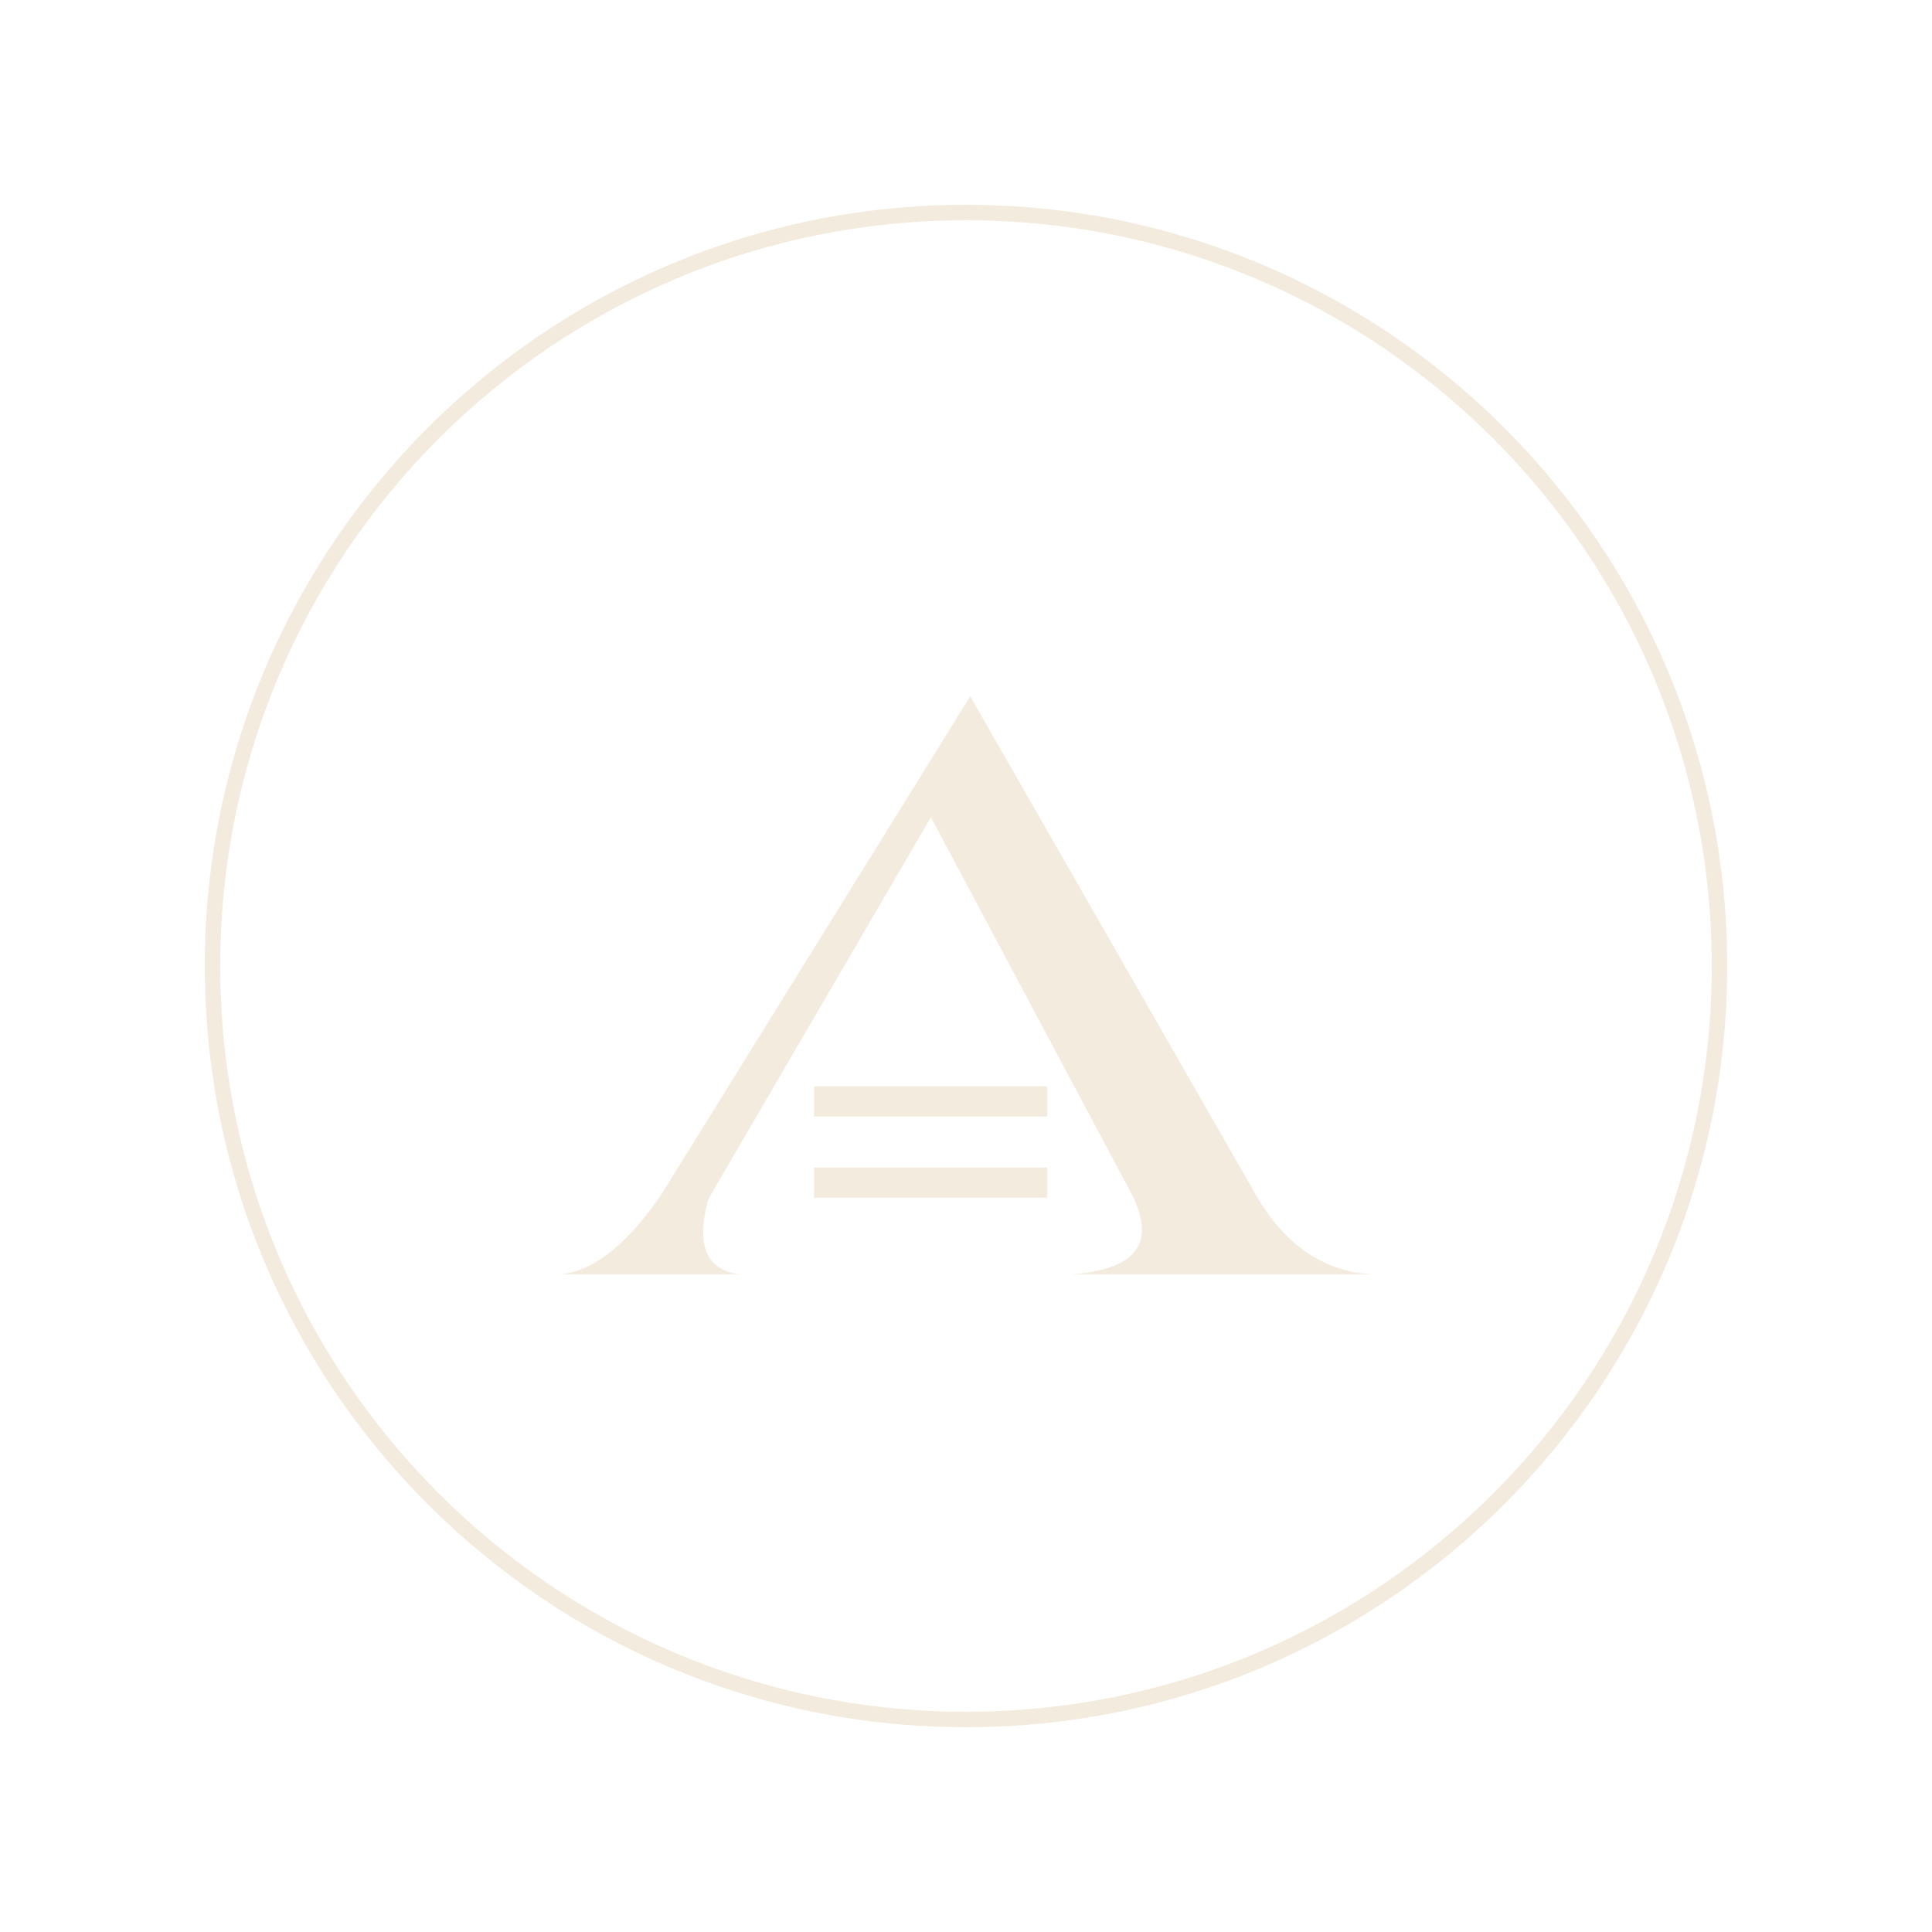
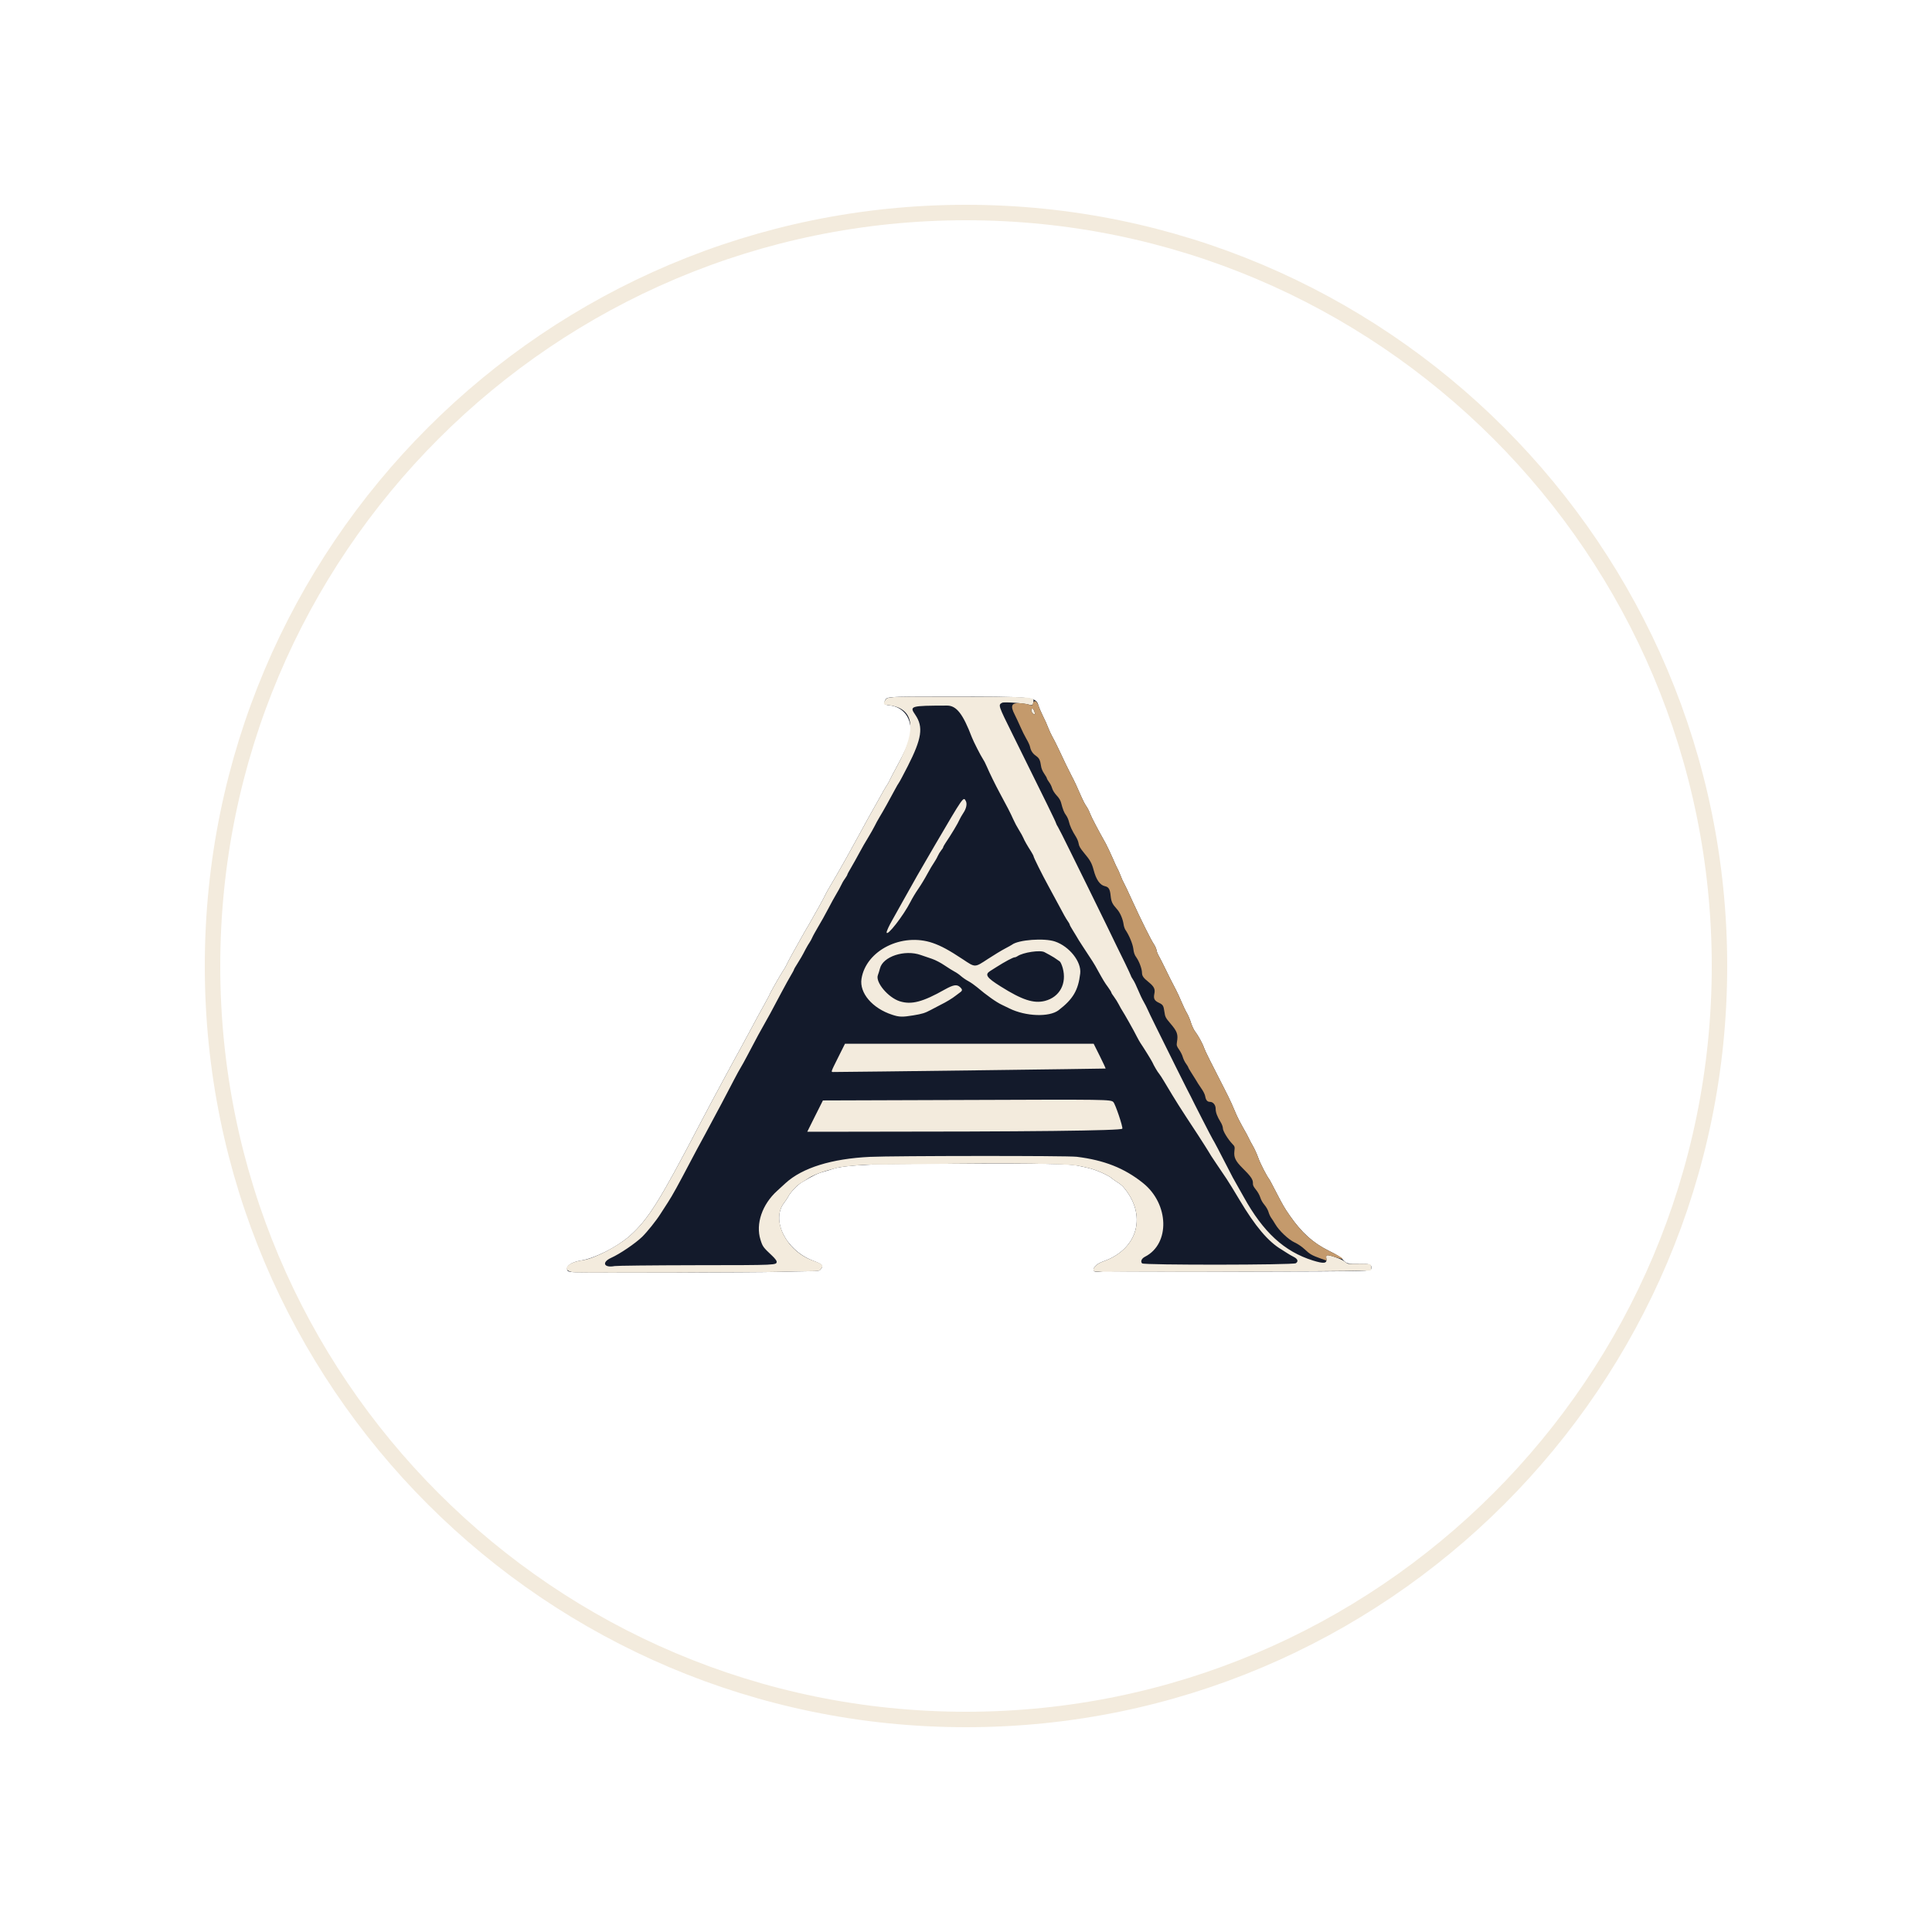
<svg xmlns="http://www.w3.org/2000/svg" viewBox="0 0 200 200" role="img" aria-label="A Circle">
  <circle cx="100" cy="100" r="78" fill="none" stroke="#F3EBDD" stroke-width="1.6" />
-   <g fill="#F3EBDD" transform="matrix(0.09146 0 0 0.09146 54.268 56.213)">
-     <path d="M 504.8 173.5 L 827.5 736.7 C 849.9 775.9 889.2 823.5 959.2 827.7 L 620.4 827.7 C 707.2 820.7 707.2 781.5 690.4 742.3 L 460.3 310.4 L 208.5 742.3 C 197.6 781.5 197.6 820.7 242.4 827.7 L 40.8 827.7 C 88.4 823.5 129 775.9 155.6 736.7 Z" />
-     <rect x="328" y="615" width="264" height="34" />
-     <rect x="328" y="707" width="264" height="34" />
+   <g transform="matrix(0.08133 0 0 0.08133 38.025 62.420)">
+     <path fill="#131A2B" d="M266.2,852.0C258.6,851.6 255.7,851.1 255.0,850.0C251.6,844.7 259.1,838.9 272.1,836.9C289.5,834.2 318.3,819.6 334.3,805.3C357.7,784.4 372.0,761.6 424.7,660.5C436.3,638.3 469.2,577.2 475.0,567.0C477.0,563.4 483.1,552.2 488.5,542.0C493.9,531.8 501.4,518.0 505.2,511.3C508.9,504.5 512.0,498.8 512.0,498.5C512.0,497.5 526.1,472.6 529.1,468.3C530.7,466.1 532.9,462.2 534.0,459.8C535.7,456.0 542.4,443.7 553.2,424.6C555.0,421.3 558.9,414.6 561.9,409.6C568.0,399.2 582.4,373.2 583.2,371.0C583.7,369.6 589.2,360.0 598.1,345.0C604.2,334.6 614.3,316.4 626.8,293.5C633.6,280.9 641.6,266.4 644.5,261.5C647.3,256.6 651.6,248.9 654.0,244.5C656.4,240.1 659.5,234.7 661.0,232.5C662.5,230.3 664.0,227.7 664.4,226.6C664.7,225.6 669.7,216.1 675.4,205.5C691.0,176.7 694.1,165.0 690.0,151.0C686.5,139.3 677.1,131.6 664.5,130.3C658.3,129.6 657.1,128.4 658.8,124.5C661.3,119.1 660.2,119.2 731.5,119.1C850.2,119.1 850.9,119.2 854.4,131.0C855.2,133.5 857.7,139.4 860.0,144.0C862.4,148.7 865.4,155.4 866.7,159.0C868.1,162.6 870.4,167.5 871.8,170.0C873.3,172.5 876.6,179.0 879.2,184.5C886.1,199.5 893.7,214.9 896.4,220.0C899.4,225.4 904.7,236.9 908.9,246.8C910.6,250.8 913.3,256.0 914.9,258.3C916.6,260.6 918.8,265.0 919.9,268.0C921.7,272.8 929.6,287.9 939.9,306.2C941.6,309.3 945.5,317.6 948.6,324.6C951.6,331.6 954.5,337.9 955.0,338.5C955.5,339.1 957.1,342.8 958.6,346.6C960.0,350.4 962.0,354.9 963.0,356.5C964.0,358.1 968.7,368.1 973.4,378.5C984.8,403.4 997.4,428.8 1001.1,434.2C1002.7,436.6 1004.3,440.1 1004.6,442.1C1004.9,444.1 1006.3,447.5 1007.6,449.6C1008.8,451.8 1012.3,458.4 1015.2,464.5C1020.2,474.9 1023.3,481.1 1029.3,492.5C1030.8,495.2 1033.9,502.0 1036.2,507.5C1038.5,513.0 1041.7,519.6 1043.3,522.2C1044.8,524.8 1047.2,530.3 1048.4,534.4C1049.7,538.5 1052.1,543.6 1053.8,545.7C1057.4,550.3 1063.4,561.2 1064.9,566.0C1065.9,569.3 1074.7,586.9 1090.7,618.0C1094.3,624.9 1098.4,633.4 1100.0,637.0C1101.5,640.6 1104.2,646.8 1106.0,650.9C1107.7,654.9 1111.7,662.6 1114.7,667.9C1117.8,673.2 1121.0,679.1 1121.8,681.0C1122.6,682.9 1125.0,687.4 1127.1,691.0C1129.2,694.6 1132.3,701.4 1134.0,706.2C1136.5,713.3 1144.8,729.5 1148.0,733.5C1148.4,734.0 1151.7,740.0 1155.1,746.8C1166.0,767.8 1166.8,769.2 1174.3,780.0C1189.1,801.3 1203.7,814.6 1223.6,824.4C1234.3,829.7 1238.6,832.4 1242.1,836.2C1246.7,841.0 1246.7,841.0 1260.8,841.0C1275.6,841.0 1278.0,841.7 1278.0,845.9C1278.0,850.4 1278.3,850.4 1211.6,850.8C1104.9,851.3 944.8,851.1 941.9,850.5C940.3,850.1 936.6,850.4 933.6,851.1C919.6,854.2 922.3,843.1 936.6,838.1C981.4,822.5 993.0,778.5 961.8,742.8C960.5,741.4 957.5,739.0 955.0,737.5C952.5,736.0 949.5,733.9 948.3,732.8C943.5,728.4 927.1,721.2 917.0,719.0C914.0,718.4 909.9,717.4 908.0,717.0C894.2,713.5 867.5,713.1 694.0,713.9C634.7,714.2 604.9,716.1 592.5,720.4C590.3,721.2 584.9,722.8 580.6,724.0C573.1,726.0 566.7,729.2 552.9,737.5C547.0,741.1 538.5,750.1 535.5,756.0C534.5,757.9 532.4,761.1 530.8,763.1C513.3,784.9 532.4,823.8 567.0,837.0C579.6,841.8 581.0,843.3 577.1,848.1C575.4,850.2 574.6,850.4 561.4,850.6C553.8,850.7 536.7,851.0 523.5,851.4C494.5,852.2 280.7,852.7 266.2,852.0Z" />
+     <path fill="#F3EBDD" d="M266.6,852.2C245.6,851.6 251.6,839.6 274.3,836.5C288.9,834.5 319.2,818.8 334.3,805.3C357.7,784.4 372.0,761.6 424.7,660.5C436.3,638.3 469.2,577.2 475.0,567.0C477.0,563.4 483.1,552.2 488.5,542.0C493.9,531.8 501.4,518.0 505.2,511.3C508.9,504.5 512.0,498.8 512.0,498.5C512.0,497.5 526.1,472.6 529.1,468.3C530.7,466.1 532.9,462.2 534.0,459.8C535.7,456.0 542.4,443.7 553.2,424.6C555.0,421.3 558.9,414.6 561.9,409.6C568.0,399.2 582.4,373.2 583.2,371.0C583.7,369.6 589.2,360.0 598.1,345.0C604.2,334.6 614.3,316.4 626.8,293.5C633.6,280.9 641.6,266.4 644.5,261.5C647.3,256.6 651.6,248.9 654.0,244.5C656.4,240.1 659.5,234.7 661.0,232.5C662.5,230.3 664.0,227.7 664.4,226.6C664.7,225.6 669.7,216.1 675.4,205.5C699.9,160.2 695.9,133.8 663.9,130.2C656.8,129.4 656.2,128.8 659.0,124.2C662.1,119.1 661.8,119.2 731.6,119.2C840.7,119.2 848.0,119.5 848.0,124.1C848.0,129.2 846.3,131.0 842.8,129.6C838.3,127.7 810.5,125.6 808.0,127.0C802.8,129.8 802.8,129.9 821.6,167.8C865.2,255.9 875.9,277.7 876.5,280.0C876.9,281.4 878.0,283.6 879.0,285.0C879.9,286.4 886.9,300.1 894.4,315.5C902.0,330.9 912.2,351.6 917.1,361.5C922.0,371.4 932.8,393.4 941.1,410.5C949.3,427.6 959.7,448.8 964.1,457.7C968.4,466.6 972.0,474.3 972.0,474.7C972.0,475.2 973.2,477.3 974.6,479.4C976.1,481.5 978.9,487.4 981.0,492.5C983.1,497.6 986.3,504.4 988.2,507.6C990.1,510.9 992.2,515.1 993.0,517.0C993.8,518.9 998.5,528.8 1003.6,539.0C1024.6,581.5 1040.2,612.8 1042.9,618.0C1044.5,621.0 1046.7,625.3 1047.8,627.5C1051.2,634.7 1075.2,681.5 1076.0,682.5C1077.0,683.8 1086.5,701.8 1095.5,719.5C1099.4,727.3 1104.2,736.3 1106.2,739.5C1108.1,742.8 1112.3,750.2 1115.5,756.0C1140.3,800.9 1167.1,825.5 1203.5,836.9C1218.0,841.4 1222.0,840.8 1220.6,834.0C1220.2,831.8 1220.5,830.8 1221.5,830.3C1224.0,829.4 1240.2,835.1 1243.8,838.1C1245.6,839.7 1247.8,841.0 1248.8,841.1C1249.7,841.1 1256.1,841.1 1262.8,841.0C1271.0,840.9 1275.7,841.3 1276.6,842.1C1278.3,843.5 1278.4,848.6 1276.8,849.6C1275.2,850.6 1080.9,851.6 961.0,851.2C945.9,851.1 931.7,851.2 929.5,851.3C919.5,851.8 924.7,842.3 936.6,838.1C981.4,822.5 993.0,778.5 961.8,742.8C960.5,741.4 957.5,739.0 955.0,737.5C952.5,736.0 949.5,733.9 948.3,732.8C943.5,728.4 927.1,721.2 917.0,719.0C914.0,718.4 909.9,717.4 908.0,717.0C894.3,713.5 824.8,712.6 701.5,714.3C655.0,714.9 661.0,714.8 644.0,714.8C631.1,714.8 605.3,717.1 598.0,719.0C577.4,724.2 567.1,728.2 559.5,733.5C557.9,734.7 554.4,736.8 551.9,738.3C546.9,741.1 538.4,750.3 535.5,756.0C534.5,757.9 532.4,761.1 530.8,763.1C513.3,784.9 533.0,824.9 567.2,837.0C580.0,841.6 581.3,843.0 577.1,848.1C575.3,850.4 574.6,850.5 561.3,850.6C553.7,850.7 536.7,851.0 523.5,851.4C499.5,852.1 285.3,852.8 266.6,852.2ZM314.8,844.0C317.7,843.5 360.6,843.0 418.1,842.9C523.1,842.8 521.0,842.9 521.0,838.1C521.0,837.1 518.4,833.8 515.3,830.9C503.7,820.0 503.2,819.3 500.4,810.4C494.1,790.3 502.6,765.4 521.7,748.2C524.9,745.3 529.8,740.8 532.5,738.3C553.8,718.9 591.1,707.3 639.9,705.0C670.3,703.6 891.4,703.4 903.0,704.9C937.9,709.2 963.6,719.3 987.3,738.3C1020.6,764.9 1022.0,815.7 989.9,832.1C985.5,834.3 983.8,838.2 986.2,840.6C988.5,842.9 1178.3,842.7 1181.8,840.4C1185.4,838.1 1184.3,834.9 1179.1,832.3C1176.7,831.1 1173.1,829.0 1171.1,827.7C1169.1,826.4 1165.8,824.3 1163.7,823.0C1146.7,813.0 1130.1,793.3 1110.0,759.5C1103.8,749.0 1096.4,737.1 1093.7,733.0C1090.9,728.9 1084.9,720.0 1080.4,713.3C1075.8,706.6 1071.4,699.7 1070.5,697.9C1069.5,696.2 1063.7,687.0 1057.6,677.6C1033.1,640.3 1030.8,636.8 1014.5,609.5C1011.8,604.9 1008.8,600.3 1007.9,599.3C1006.0,597.2 1001.0,588.7 999.3,584.7C998.2,582.3 988.5,566.6 984.0,560.0C983.0,558.5 981.0,554.9 979.5,552.0C976.2,545.2 963.3,522.4 961.0,519.0C960.0,517.5 958.0,514.0 956.6,511.2C955.1,508.3 952.4,503.9 950.5,501.4C948.6,498.9 947.0,496.4 947.0,495.8C947.0,495.2 945.1,492.2 942.8,489.0C938.6,483.4 936.2,479.3 929.2,466.6C926.0,460.5 922.2,454.5 910.7,437.2C907.3,432.0 903.5,426.1 902.4,423.9C901.2,421.8 898.8,417.8 897.1,415.2C895.4,412.5 894.0,409.9 894.0,409.3C894.0,408.8 892.7,406.5 891.2,404.4C889.6,402.3 885.2,394.4 881.3,386.9C877.3,379.4 870.8,367.3 866.7,359.9C858.9,345.7 848.0,323.8 848.0,322.3C848.0,321.8 846.7,319.4 845.2,316.9C839.8,308.4 836.4,302.5 835.0,299.0C834.2,297.1 831.7,292.5 829.4,288.9C827.1,285.3 823.8,279.1 822.1,275.2C819.1,268.3 813.8,258.0 804.8,241.5C799.4,231.5 792.1,216.6 788.4,208.0C786.9,204.4 784.7,200.2 783.5,198.5C781.1,195.1 771.5,176.3 769.5,171.0C758.2,141.3 749.9,130.6 738.0,130.6C691.1,130.7 689.7,131.1 697.5,142.4C708.0,157.8 705.8,172.6 687.8,207.9C682.3,218.7 677.2,228.2 676.5,229.0C675.8,229.8 673.5,233.9 671.3,238.0C664.8,250.2 656.2,265.7 652.1,272.3C650.0,275.7 647.2,281.0 645.7,284.0C644.2,287.0 640.5,293.6 637.5,298.5C634.4,303.4 629.4,312.2 626.3,318.0C623.2,323.8 618.5,332.2 615.9,336.6C613.2,341.1 611.0,345.2 611.0,345.7C611.0,346.3 609.6,348.6 607.9,351.0C606.1,353.4 603.9,357.3 602.9,359.6C601.8,361.9 599.3,366.7 597.1,370.2C595.0,373.6 590.2,382.4 586.5,389.5C582.8,396.6 577.0,407.0 573.7,412.4C570.5,417.9 567.1,423.9 566.3,425.9C565.4,427.9 563.9,430.8 562.8,432.3C561.7,433.9 559.4,437.7 557.8,440.8C554.0,448.3 550.5,454.3 546.4,460.7C544.5,463.6 543.0,466.3 543.0,466.7C543.0,467.2 541.4,470.2 539.4,473.5C537.4,476.8 531.7,487.1 526.7,496.5C512.2,523.8 511.6,525.0 505.6,535.5C500.2,544.9 497.0,550.8 483.2,577.0C480.2,582.7 476.7,589.1 475.4,591.1C474.1,593.1 470.3,600.1 466.9,606.6C463.5,613.2 456.5,626.4 451.5,636.0C446.4,645.6 436.8,663.6 430.1,676.0C423.3,688.4 415.2,703.5 412.1,709.5C395.4,741.3 388.6,753.7 382.5,763.1C378.8,768.8 374.6,775.3 373.2,777.5C367.8,786.1 356.4,800.3 349.8,806.8C341.2,815.1 321.6,828.5 310.2,833.6C297.9,839.3 301.1,846.6 314.8,844.0ZM569.9,653.1L579.9,633.2L759.2,632.6C942.3,631.9 946.3,631.9 949.6,635.3C952.1,637.8 961.9,666.8 961.0,669.1C959.9,671.7 844.4,673.0 609.8,673.0L560.0,673.0L569.9,653.1ZM599.0,579.0L608.0,561.0L766.3,561.0L924.5,561.0L932.3,576.6C936.6,585.2 939.9,592.4 939.7,592.6C939.5,592.8 612.9,597.0 592.8,597.0C590.0,597.0 590.0,597.0 599.0,579.0ZM668.0,524.1C642.8,515.9 626.2,496.4 629.0,478.4C634.7,442.2 680.5,419.2 719.8,432.8C730.4,436.5 740.3,441.8 758.1,453.6C774.0,464.2 773.0,464.2 789.9,453.1C797.4,448.2 807.1,442.3 811.5,440.0C815.9,437.7 820.0,435.4 820.5,435.0C828.6,428.7 861.5,426.2 875.3,430.9C893.6,437.1 909.1,456.7 907.4,471.5C904.9,493.0 898.3,504.2 879.8,518.4C867.9,527.4 838.0,526.3 817.3,516.1C813.9,514.5 809.7,512.4 807.8,511.5C800.8,508.3 788.0,499.2 775.9,488.9C772.9,486.4 768.1,483.0 765.1,481.4C762.2,479.9 757.9,476.9 755.6,474.9C753.4,472.9 749.6,470.3 747.4,469.2C745.1,468.0 739.5,464.5 734.9,461.4C729.9,458.0 723.5,454.6 718.6,452.9C714.1,451.4 707.8,449.2 704.5,448.1C684.0,440.8 656.2,450.0 652.5,465.2C651.7,468.1 650.6,471.9 649.9,473.6C646.3,482.5 663.0,502.4 677.8,507.0C692.7,511.6 706.9,507.9 735.2,491.9C746.0,485.9 750.4,485.2 754.4,488.9C757.7,492.0 757.7,493.4 754.4,495.7C753.0,496.7 750.5,498.6 748.8,499.9C745.0,503.0 736.6,508.1 729.8,511.4C726.9,512.9 721.1,515.9 717.0,518.1C709.7,522.0 706.4,523.0 695.0,524.9C681.1,527.2 676.9,527.1 668.0,524.1ZM862.5,506.5C881.3,501.6 890.6,484.4 885.1,464.5C884.0,460.6 882.3,456.9 881.3,456.2C875.6,452.1 872.1,449.9 868.5,448.0C866.3,446.9 863.4,445.3 862.0,444.5C856.8,441.4 834.6,444.7 827.5,449.6C826.4,450.4 824.9,451.0 824.0,451.0C822.0,451.0 811.4,456.6 800.6,463.5C798.0,465.1 794.5,467.4 792.7,468.5C785.6,473.0 788.3,476.9 806.0,488.0C833.6,505.4 848.3,510.1 862.5,506.5ZM661.0,419.2C661.0,417.5 664.2,410.6 668.0,404.0C670.0,400.4 676.7,388.5 682.8,377.5C693.1,358.8 705.1,337.8 721.7,309.5C759.2,245.5 758.7,246.2 761.8,252.1C763.7,255.7 762.4,261.8 758.5,267.5C756.7,270.2 754.6,273.9 753.9,275.5C751.8,280.5 743.3,294.6 735.8,305.7C734.3,308.0 733.0,310.3 733.0,310.8C733.0,311.4 731.9,313.2 730.5,314.8C729.1,316.5 727.1,319.8 726.0,322.2C725.0,324.6 722.8,328.3 721.3,330.5C719.7,332.7 716.0,339.0 713.0,344.5C710.1,350.0 704.9,358.6 701.4,363.7C697.9,368.7 693.5,376.1 691.5,380.1C682.5,397.9 661.0,425.5 661.0,419.2ZM846.7,140.2C844.9,138.2 844.5,135.4 845.9,134.6C847.1,133.8 848.7,135.9 849.5,139.3C850.3,142.4 849.1,142.8 846.7,140.2Z" />
+     <path fill="#C49A6C" d="M1214.0,834.6C1202.3,830.4 1199.7,828.9 1193.6,823.1C1189.8,819.5 1184.9,816.1 1180.6,814.1C1172.6,810.5 1160.3,798.8 1155.5,790.4C1153.9,787.7 1151.6,784.1 1150.4,782.5C1149.2,780.9 1147.7,777.5 1147.0,775.0C1146.3,772.5 1144.1,768.7 1142.0,766.2C1139.7,763.6 1137.5,759.7 1136.6,756.7C1135.7,753.8 1133.3,749.4 1131.0,746.7C1127.8,742.7 1127.0,741.1 1127.2,738.0C1127.3,733.8 1124.3,729.4 1113.8,719.1C1105.2,710.5 1102.8,705.7 1103.6,698.1C1104.3,692.2 1104.2,691.8 1101.2,688.7C1095.3,682.5 1089.0,672.2 1089.0,668.7C1089.0,666.8 1087.8,663.5 1086.2,660.9C1081.8,653.8 1079.8,648.5 1079.8,644.0C1079.9,639.1 1076.6,635.0 1072.6,635.0C1069.2,635.0 1067.3,632.8 1066.5,627.9C1066.1,625.5 1064.0,621.3 1061.4,617.7C1059.0,614.3 1055.8,609.3 1054.3,606.6C1052.7,604.0 1050.0,599.6 1048.2,596.9C1046.5,594.2 1045.0,591.7 1045.0,591.2C1045.0,590.8 1043.7,588.6 1042.1,586.4C1040.5,584.3 1038.7,580.5 1038.0,578.1C1037.4,575.7 1035.3,571.4 1033.3,568.6C1030.1,564.0 1029.9,563.1 1030.5,559.0C1032.2,549.0 1030.9,545.4 1022.1,535.1C1016.1,528.1 1015.4,526.8 1014.5,520.0C1013.5,512.7 1012.7,511.3 1007.6,508.9C1001.9,506.3 1000.5,503.6 1001.7,497.7C1003.1,491.5 1001.5,488.3 994.4,482.5C987.7,477.1 986.1,474.8 986.0,470.4C986.0,465.8 982.4,456.1 978.9,451.2C976.5,447.9 975.6,445.2 975.0,440.2C974.2,433.8 969.6,422.8 964.9,416.0C964.0,414.6 962.9,411.5 962.6,409.0C961.6,402.0 958.1,393.9 954.0,389.5C948.2,383.1 946.9,380.3 946.1,372.5C945.3,364.3 943.6,361.5 938.9,360.5C932.5,359.1 927.7,352.2 924.5,340.0C922.2,331.3 920.1,327.4 912.5,318.4C907.5,312.4 905.9,309.6 905.4,306.3C905.1,304.0 903.5,300.0 901.9,297.5C897.2,290.1 894.1,283.5 893.0,278.3C892.4,275.7 890.8,272.1 889.4,270.2C886.9,267.0 885.2,262.6 883.0,254.1C882.3,251.3 880.3,248.0 877.4,245.0C874.8,242.2 872.4,238.5 871.6,235.7C870.9,233.2 869.1,229.7 867.6,227.8C866.2,225.9 865.0,223.8 865.0,223.3C865.0,222.7 863.5,220.0 861.6,217.3C859.4,214.1 857.9,210.5 857.5,207.4C856.5,200.1 855.2,197.4 851.1,194.6C846.9,191.7 844.5,188.0 843.5,183.0C843.1,181.1 841.1,176.6 838.9,173.0C836.8,169.4 833.3,162.4 831.2,157.5C829.0,152.5 825.9,145.8 824.2,142.5C817.8,130.2 819.9,126.6 832.5,127.7C836.4,128.0 841.0,128.9 842.8,129.6C846.1,130.9 846.1,130.9 847.2,127.9C849.0,122.8 852.1,124.3 854.6,131.5C855.7,134.8 858.4,140.9 860.5,145.0C862.6,149.1 865.4,155.4 866.7,159.0C868.1,162.6 870.4,167.5 871.8,170.0C873.3,172.5 876.6,179.0 879.2,184.5C886.1,199.5 893.7,214.9 896.4,220.0C899.4,225.4 904.7,236.9 908.9,246.8C910.6,250.8 913.3,256.0 914.9,258.3C916.6,260.6 918.8,265.0 919.9,268.0C921.7,272.8 929.6,287.9 939.9,306.2C941.6,309.3 945.5,317.6 948.6,324.6C951.6,331.6 954.5,337.9 955.0,338.5C955.5,339.1 957.1,342.8 958.6,346.6C960.0,350.4 962.0,354.9 963.0,356.5C964.0,358.1 968.7,368.1 973.4,378.5C984.8,403.4 997.4,428.8 1001.1,434.2C1002.7,436.6 1004.3,440.1 1004.6,442.1C1004.9,444.1 1006.3,447.5 1007.6,449.6C1008.8,451.8 1012.3,458.4 1015.2,464.5C1020.2,474.9 1023.3,481.1 1029.3,492.5C1030.8,495.2 1033.9,502.0 1036.2,507.5C1038.5,513.0 1041.7,519.6 1043.3,522.2C1044.8,524.8 1047.2,530.3 1048.4,534.4C1049.7,538.5 1052.1,543.6 1053.8,545.7C1057.4,550.3 1063.4,561.2 1064.9,566.0C1065.9,569.3 1074.7,586.9 1090.7,618.0C1094.3,624.9 1098.4,633.4 1100.0,637.0C1101.5,640.6 1104.2,646.8 1106.0,650.9C1107.7,654.9 1111.7,662.6 1114.7,667.9C1117.8,673.2 1121.0,679.1 1121.8,681.0C1122.6,682.9 1125.0,687.4 1127.1,691.0C1129.2,694.6 1132.3,701.4 1134.0,706.2C1136.5,713.3 1144.8,729.5 1148.0,733.5C1148.4,734.0 1151.7,740.0 1155.1,746.8C1166.0,767.8 1166.8,769.2 1174.3,780.0C1189.5,802.0 1203.6,814.5 1225.3,825.3C1244.6,834.9 1246.5,837.2 1231.3,832.4C1221.6,829.3 1219.8,829.6 1220.6,834.0C1221.0,835.6 1221.1,837.0 1220.9,837.0C1220.7,837.0 1217.6,835.9 1214.0,834.6ZM849.5,139.3C848.7,135.9 847.1,133.8 845.9,134.6C844.5,135.4 844.9,138.2 846.7,140.2C849.1,142.8 850.3,142.4 849.5,139.3Z" />
  </g>
</svg>
